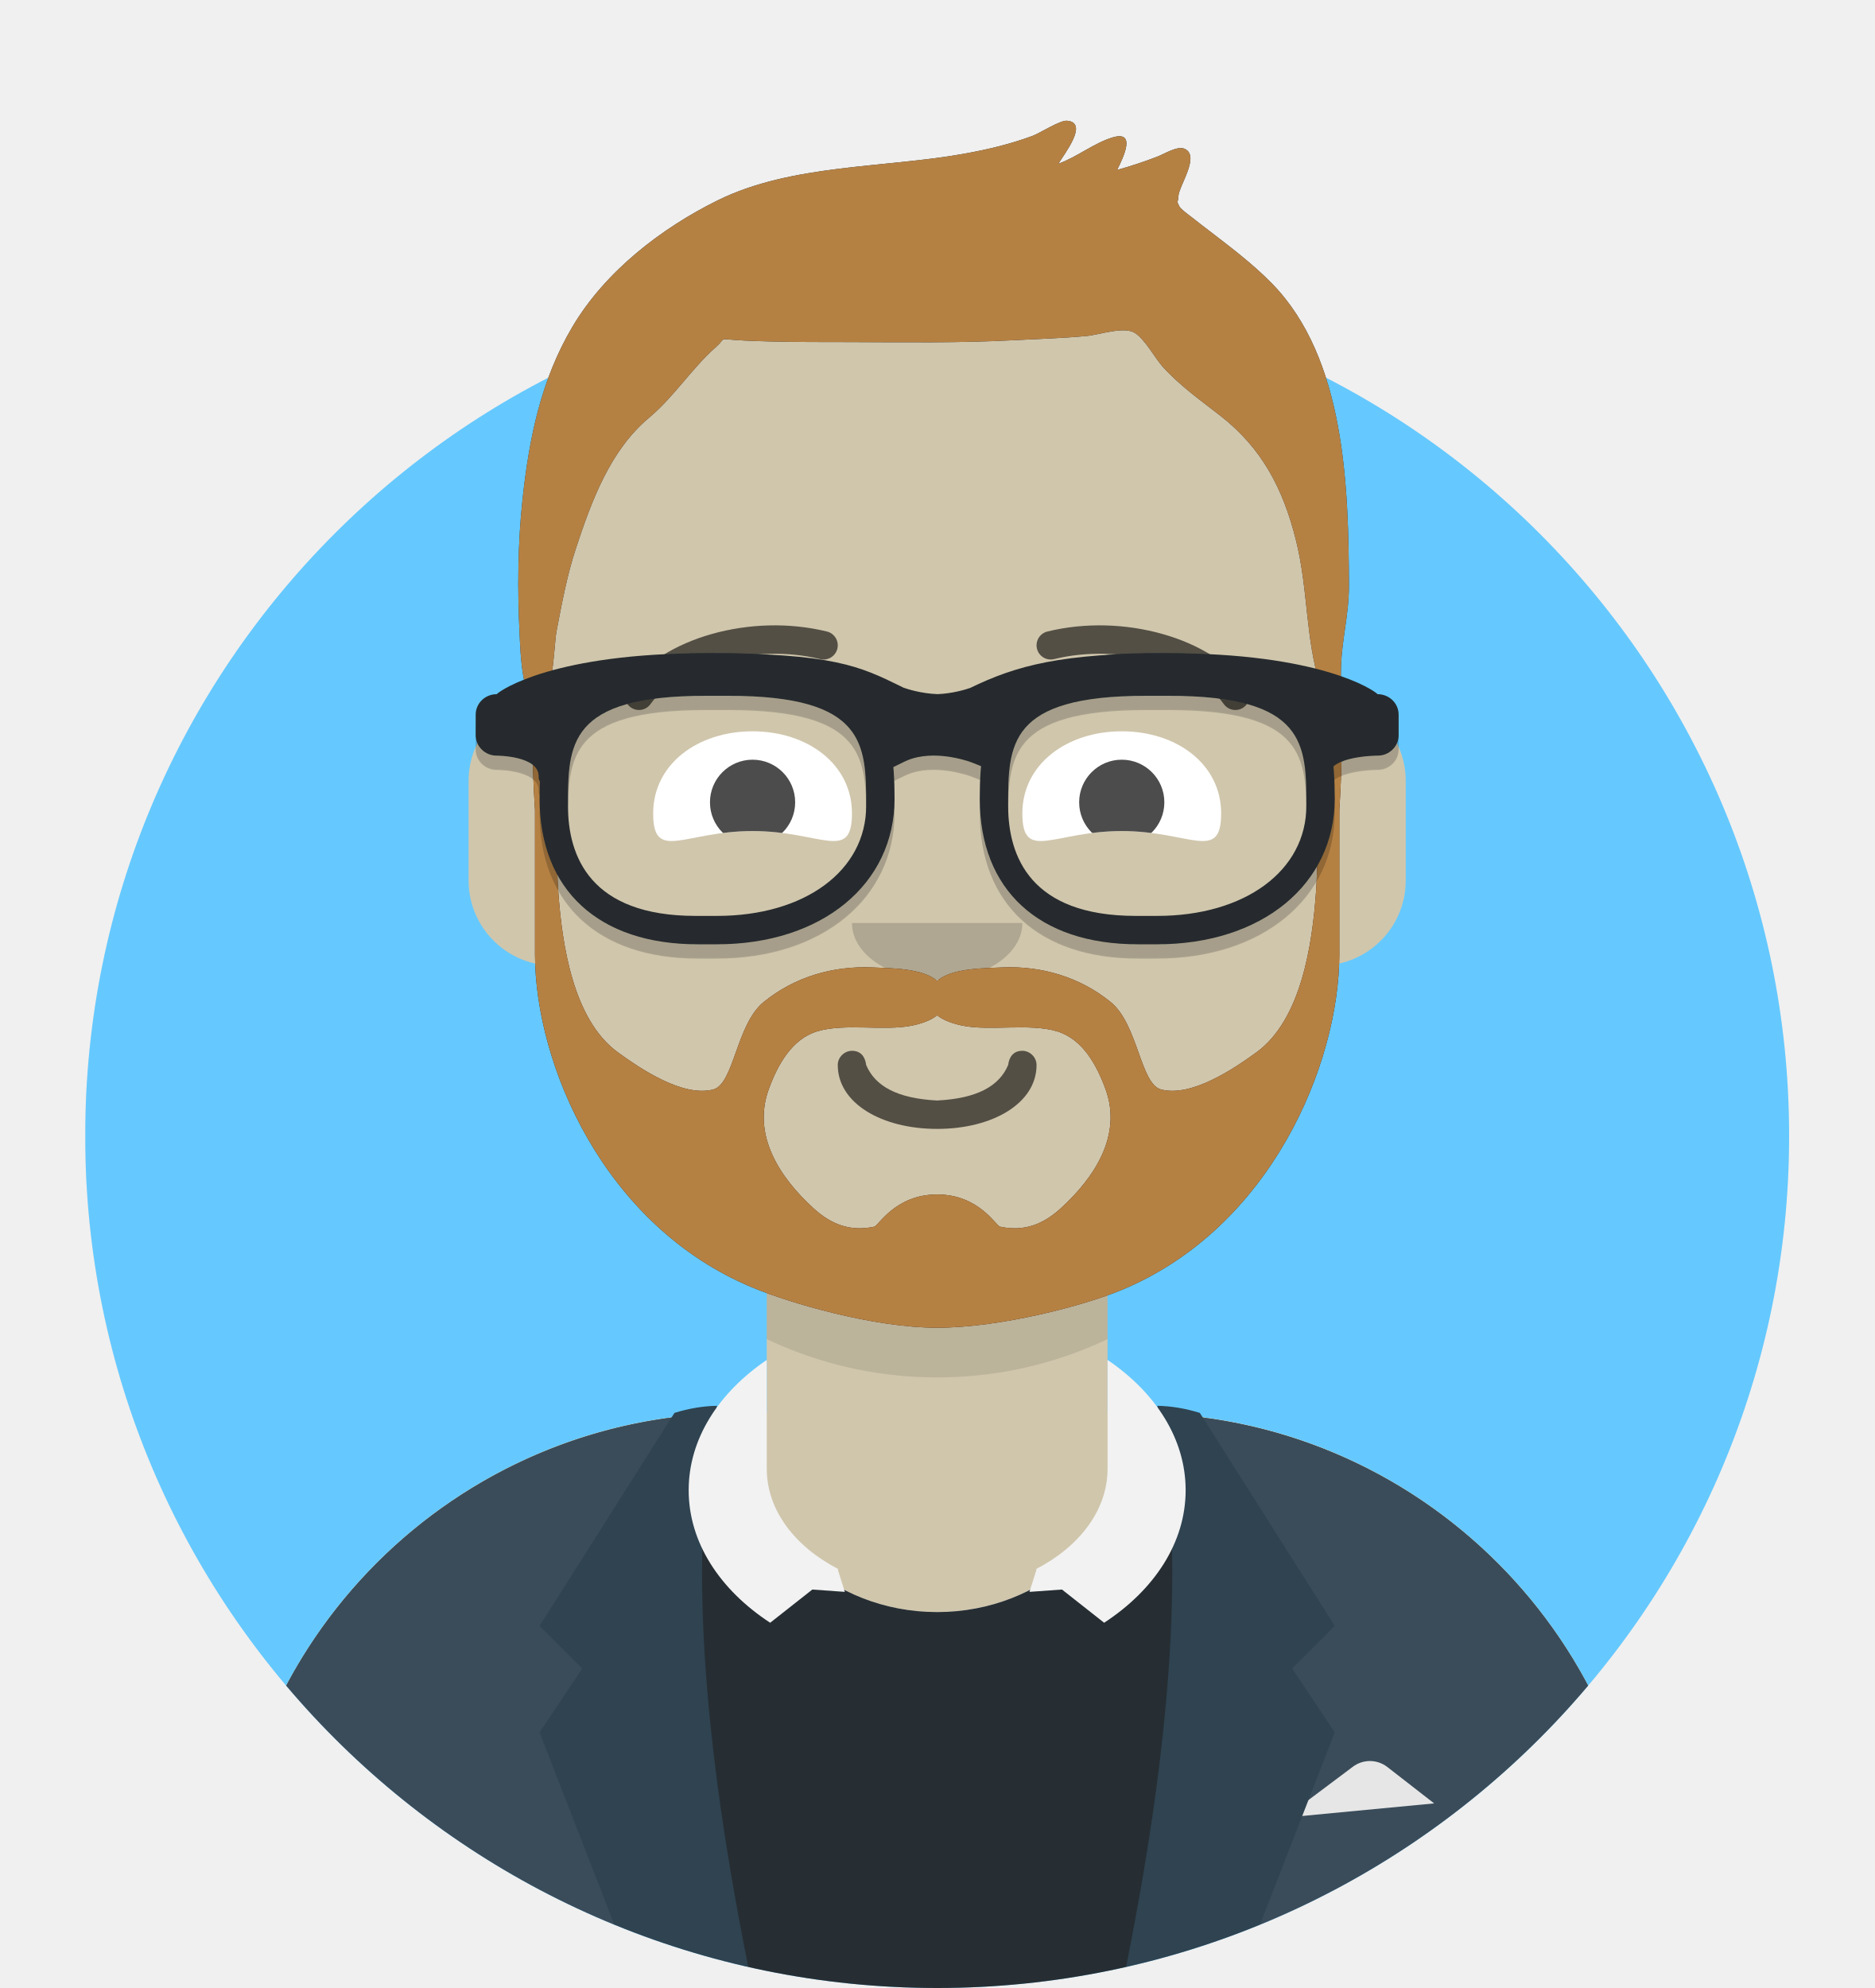
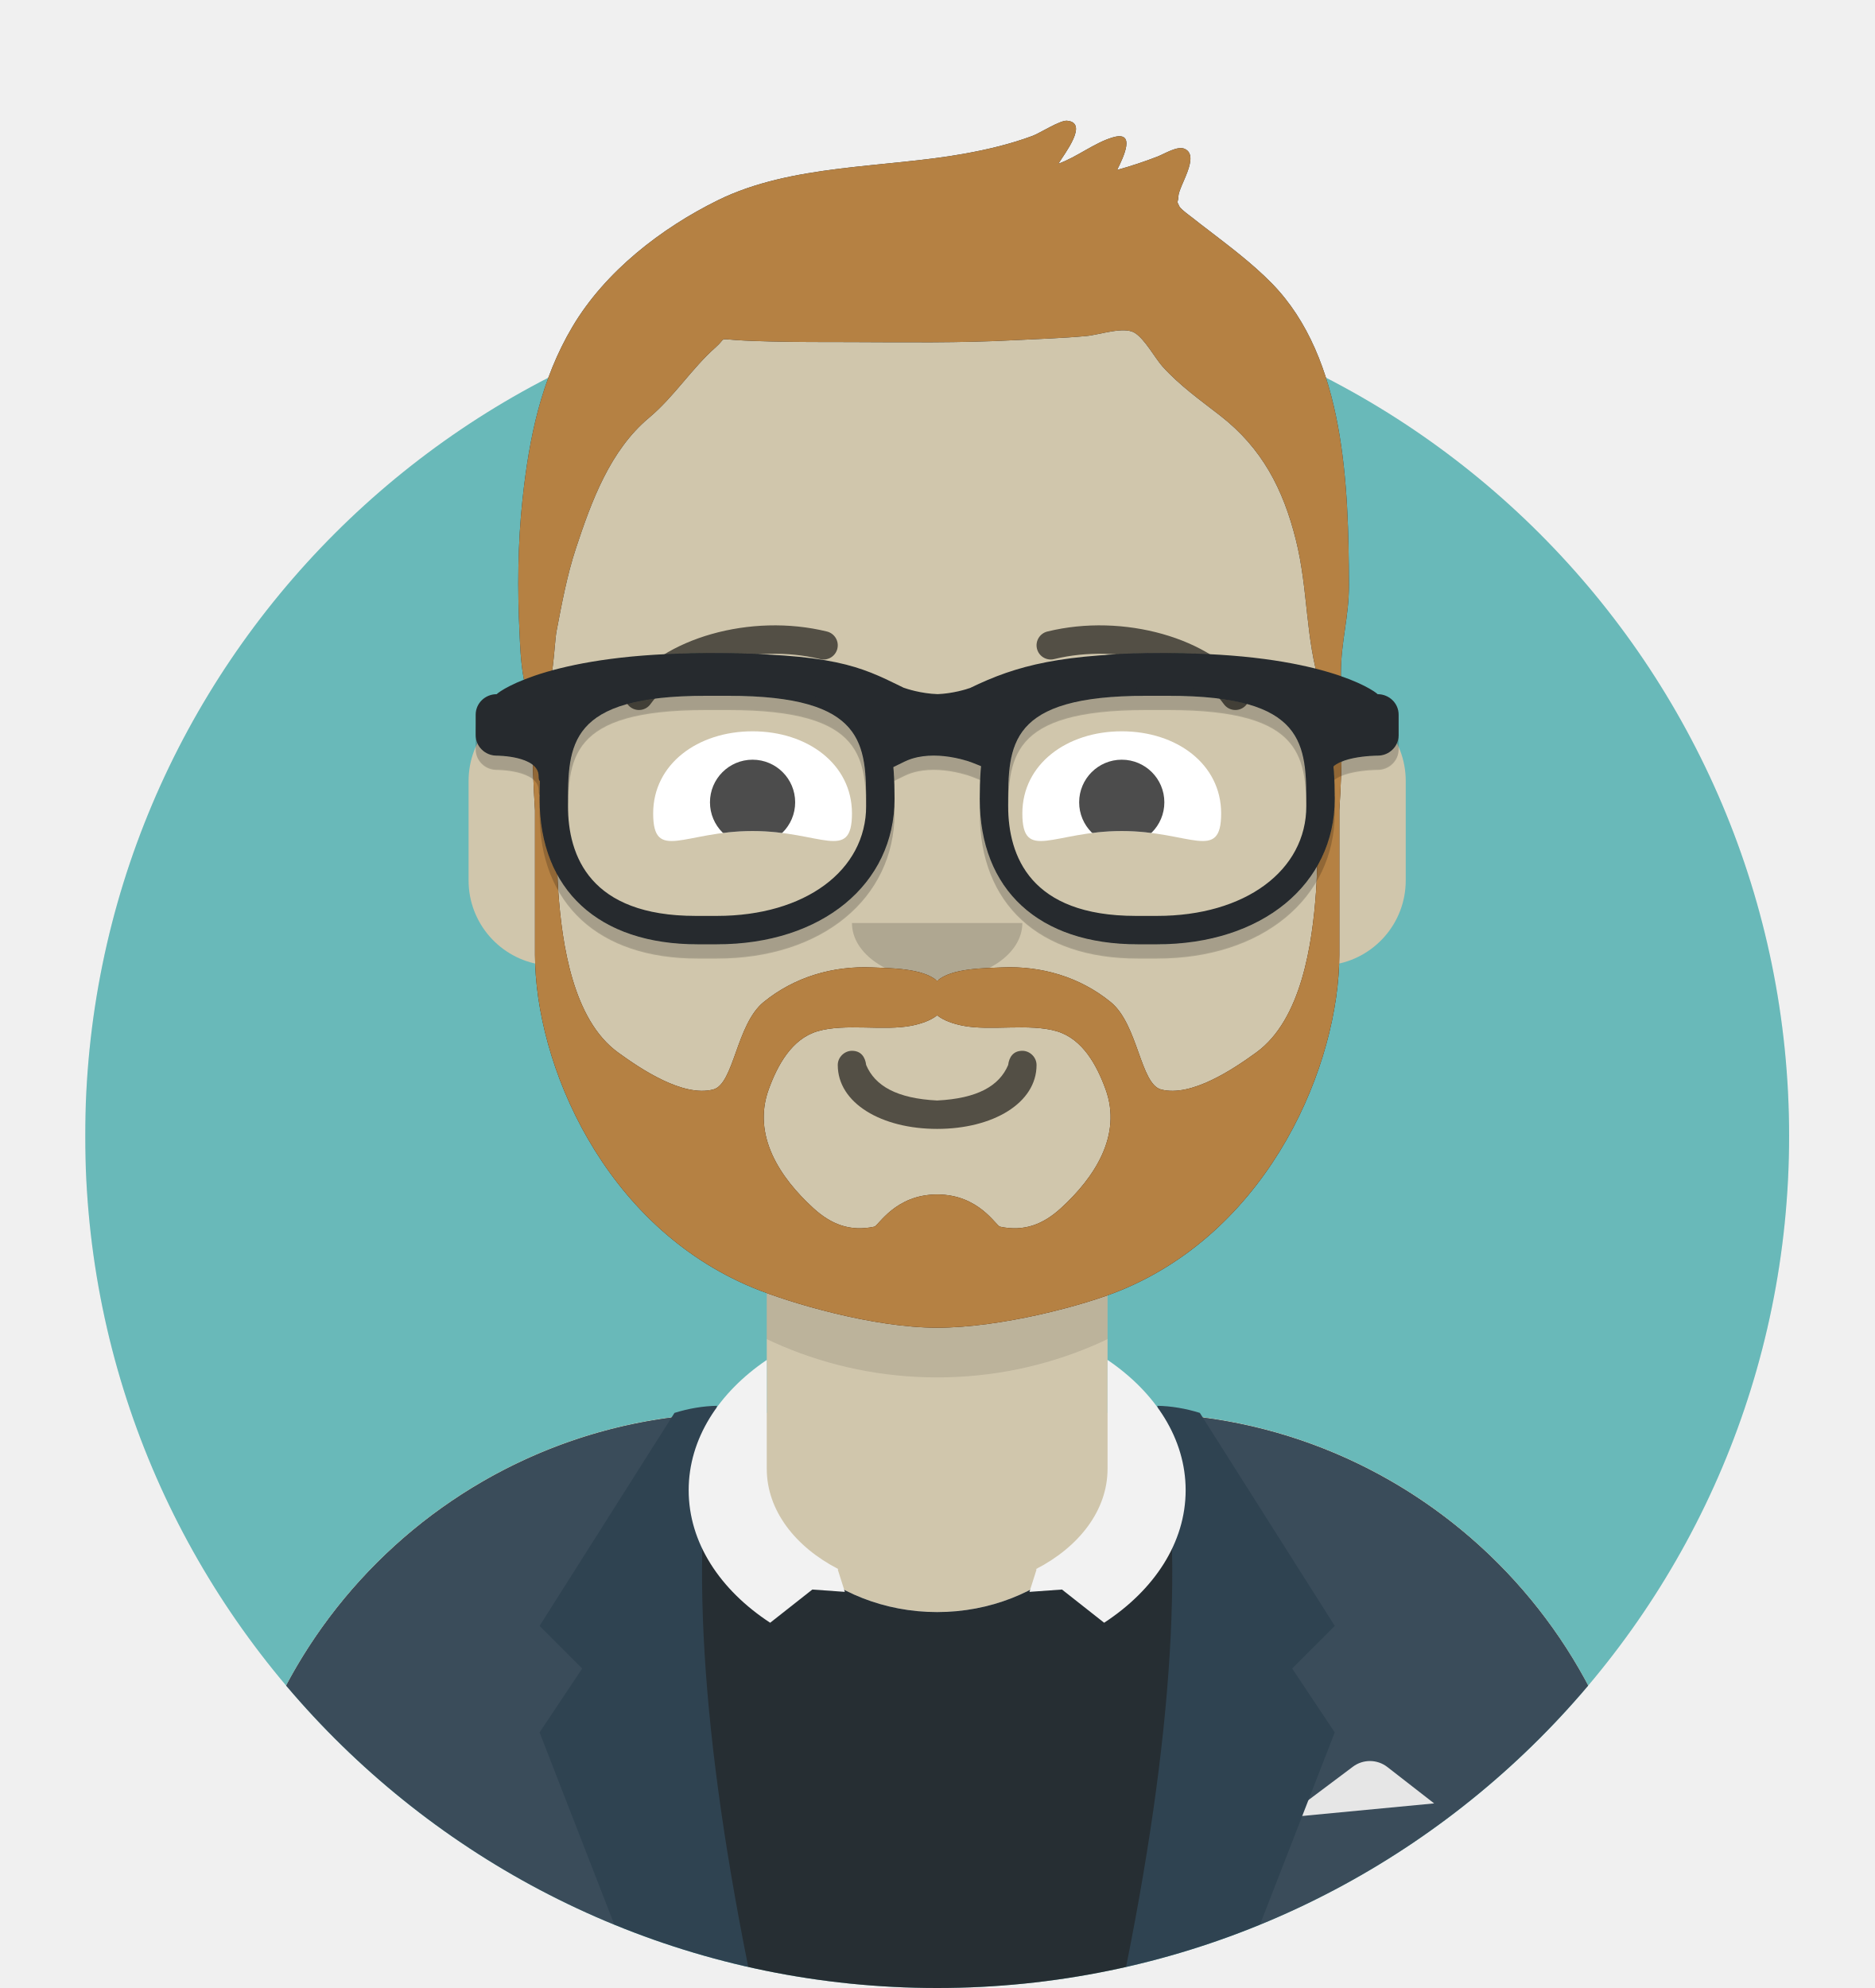
<svg xmlns="http://www.w3.org/2000/svg" xmlns:xlink="http://www.w3.org/1999/xlink" width="264px" height="280px" viewBox="0 0 264 280" version="1.1" data-reactroot="">
  <defs>
    <circle id="path-1" cx="120" cy="120" r="120" />
    <path d="M12,160 C12,226.274 65.726,280 132,280 C198.274,280 252,226.274 252,160 L264,160 L264,-1.42108547e-14 L-3.19744231e-14,-1.42108547e-14 L-3.19744231e-14,160 L12,160 Z" id="path-3" />
    <path d="M124,144.611 L124,163 L128,163 L128,163 C167.765,163 200,195.235 200,235 L200,244 L0,244 L0,235 C-4.86974701e-15,195.235 32.235,163 72,163 L72,163 L76,163 L76,144.611 C58.763,136.422 46.372,119.687 44.305,99.881 C38.48,99.058 34,94.052 34,88 L34,74 C34,68.054 38.325,63.118 44,62.166 L44,56 L44,56 C44,25.072 69.072,5.68137151e-15 100,0 L100,0 L100,0 C130.928,-5.68137151e-15 156,25.072 156,56 L156,62.166 C161.675,63.118 166,68.054 166,74 L166,88 C166,94.052 161.52,99.058 155.695,99.881 C153.628,119.687 141.237,136.422 124,144.611 Z" id="path-5" />
  </defs>
  <g id="Avataaar" stroke="none" stroke-width="1" fill="none" fill-rule="evenodd">
    <g transform="translate(-825, -1100)" id="Avataaar/Circle">
      <g transform="translate(825, 1100)">
        <g id="Circle" stroke-width="1" fill-rule="evenodd" transform="translate(12, 40)">
          <mask id="mask-2" fill="white">
            <use xlink:href="#path-1" />
          </mask>
          <use id="Circle-Background" fill="#E6E6E6" xlink:href="#path-1" />
-           <g id="Color/Palette/Blue-01" mask="url(#mask-2)" fill="#65C9FF">
+           <g id="Color/Palette/Blue-01" mask="url(#mask-2)" fill="#69b9b9">
            <rect id="🖍Color" x="0" y="0" width="240" height="240" />
          </g>
        </g>
        <mask id="mask-4" fill="white">
          <use xlink:href="#path-3" />
        </mask>
        <g id="Mask" />
        <g id="Avataaar" stroke-width="1" fill-rule="evenodd" mask="url(#mask-4)">
          <g id="Body" transform="translate(32, 36)">
            <mask id="mask-6" fill="white">
              <use xlink:href="#path-5" />
            </mask>
            <use fill="#D0C6AC" xlink:href="#path-5" />
            <path d="M156,79 L156,102 C156,132.928 130.928,158 100,158 C69.072,158 44,132.928 44,102 L44,79 L44,94 C44,124.928 69.072,150 100,150 C130.928,150 156,124.928 156,94 L156,79 Z" id="Neck-Shadow" fill-opacity="0.1" fill="#000000" mask="url(#mask-6)" />
          </g>
          <g id="Clothing/Blazer-+-Sweater" transform="translate(0, 170)">
            <defs>
              <path d="M105.192,29.052 L104,29.052 L104,29.052 C64.235,29.052 32,61.287 32,101.052 L32,110 L232,110 L232,101.052 C232,61.287 199.765,29.052 160,29.052 L160,29.052 L158.808,29.052 C158.935,30.035 159,31.036 159,32.052 C159,45.859 146.912,57.052 132,57.052 C117.088,57.052 105,45.859 105,32.052 C105,31.036 105.065,30.035 105.192,29.052 Z" id="react-path-221469" />
            </defs>
            <mask id="react-mask-221470" fill="white">
              <use xlink:href="#react-path-221469" />
            </mask>
            <use id="Clothes" fill="#E6E6E6" fill-rule="evenodd" xlink:href="#react-path-221469" />
            <g id="Color/Palette/Black" mask="url(#react-mask-221470)" fill-rule="evenodd" fill="#262E33">
              <rect id="🖍Color" x="0" y="0" width="264" height="110" />
            </g>
            <g id="Blazer" stroke-width="1" fill-rule="evenodd" transform="translate(32, 28)">
              <path d="M68.785,1.122 C30.512,2.804 1.24427139e-14,34.365 0,73.052 L0,82 L69.362,82 C65.961,69.92 64,55.709 64,40.5 C64,26.173 65.74,12.731 68.785,1.122 Z M131.638,82 L200,82 L200,73.052 C200,34.707 170.025,3.363 132.229,1.174 C135.265,12.771 137,26.194 137,40.5 C137,55.709 135.039,69.92 131.638,82 Z" id="Saco" fill="#3A4C5A" />
              <path d="M149,58 L158.556,50.833 L158.556,50.833 C159.999,49.751 161.988,49.768 163.412,50.876 L170,56 L149,58 Z" id="Pocket-hanky" fill="#E6E6E6" />
              <path d="M69,1.13686838e-13 C65,19.333 66.667,46.667 74,82 L58,82 L44,46 L50,37 L44,31 L63,1 C65.028,0.369 67.028,0.036 69,1.13686838e-13 Z" id="Wing" fill="#2F4351" />
              <path d="M151,1.13686838e-13 C147,19.333 148.667,46.667 156,82 L140,82 L126,46 L132,37 L126,31 L145,1 C147.028,0.369 149.028,0.036 151,1.13686838e-13 Z" id="Wing" fill="#2F4351" transform="translate(141, 41) scale(-1, 1) translate(-141, -41) " />
            </g>
            <path d="M156,21.539 C162.772,26.136 167,32.656 167,39.888 C167,47.289 162.572,53.945 155.52,58.556 L149.579,53.876 L145,54.208 L146,51.057 L145.922,50.996 C152.022,47.853 156,42.7 156,36.877 L156,21.539 Z M108,21.539 C101.228,26.136 97,32.656 97,39.888 C97,47.289 101.428,53.945 108.48,58.556 L114.421,53.876 L119,54.208 L118,51.057 L118.078,50.996 C111.978,47.853 108,42.7 108,36.877 L108,21.539 Z" id="Collar" fill="#F2F2F2" fill-rule="evenodd" />
          </g>
          <g id="Face" transform="translate(76, 82)" fill="#000000">
            <g id="Mouth/Twinkle" transform="translate(2, 52)" fill-opacity="0.6" fill-rule="nonzero" fill="#000000">
              <path d="M40,16 C40,21.372 46.158,25 54,25 C61.842,25 68,21.372 68,16 C68,14.895 67.05,14 66,14 C64.707,14 64.13,14.905 64,16 C62.758,18.938 59.683,20.716 54,21 C48.317,20.716 45.242,18.938 44,16 C43.87,14.905 43.293,14 42,14 C40.95,14 40,14.895 40,16 Z" id="Mouth" />
            </g>
            <g id="Nose/Default" transform="translate(28, 40)" fill-opacity="0.16">
              <path d="M16,8 C16,12.418 21.373,16 28,16 L28,16 C34.627,16 40,12.418 40,8" id="Nose" />
            </g>
            <g id="Eyes/Squint-😊" transform="translate(0, 8)">
              <defs>
                <path d="M14,14.048 C23.61,14.048 28,18.499 28,11.562 C28,4.624 21.732,0 14,0 C6.268,0 0,4.624 0,11.562 C0,18.499 4.39,14.048 14,14.048 Z" id="react-path-221471" />
                <path d="M14,14.048 C23.61,14.048 28,18.499 28,11.562 C28,4.624 21.732,0 14,0 C6.268,0 0,4.624 0,11.562 C0,18.499 4.39,14.048 14,14.048 Z" id="react-path-221472" />
              </defs>
              <g id="Eye" transform="translate(16, 13)">
                <mask id="react-mask-221473" fill="white">
                  <use xlink:href="#react-path-221471" />
                </mask>
                <use id="The-white-stuff" fill="#FFFFFF" xlink:href="#react-path-221471" />
                <circle fill-opacity="0.7" fill="#000000" mask="url(#react-mask-221473)" cx="14" cy="10" r="6" />
              </g>
              <g id="Eye" transform="translate(68, 13)">
                <mask id="react-mask-221474" fill="white">
                  <use xlink:href="#react-path-221472" />
                </mask>
                <use id="Eyeball-Mask" fill="#FFFFFF" xlink:href="#react-path-221472" />
                <circle fill-opacity="0.7" fill="#000000" mask="url(#react-mask-221474)" cx="14" cy="10" r="6" />
              </g>
            </g>
            <g id="Eyebrow/Outline/Default" fill-opacity="0.6">
              <g id="I-Browse" transform="translate(12, 6)">
                <path d="M3.63,11.159 C7.545,5.65 18.278,2.561 27.523,4.831 C28.596,5.095 29.679,4.439 29.942,3.366 C30.206,2.293 29.55,1.21 28.477,0.947 C17.74,-1.69 5.312,1.887 0.37,8.841 C-0.27,9.742 -0.059,10.99 0.841,11.63 C1.742,12.27 2.99,12.059 3.63,11.159 Z" id="Eyebrow" fill-rule="nonzero" />
                <path d="M61.63,11.159 C65.545,5.65 76.278,2.561 85.523,4.831 C86.596,5.095 87.679,4.439 87.942,3.366 C88.206,2.293 87.55,1.21 86.477,0.947 C75.74,-1.69 63.312,1.887 58.37,8.841 C57.73,9.742 57.941,10.99 58.841,11.63 C59.742,12.27 60.99,12.059 61.63,11.159 Z" id="Eyebrow" fill-rule="nonzero" transform="translate(73.00015, 6.039198) scale(-1, 1) translate(-73.00015, -6.039198) " />
              </g>
            </g>
          </g>
          <g id="Top" stroke-width="1" fill-rule="evenodd">
            <defs>
              <rect id="react-path-221479" x="0" y="0" width="264" height="280" />
              <path d="M180.15,39.92 C177.39,37.1 174.186,34.707 171.069,32.307 C170.382,31.777 169.683,31.261 169.011,30.712 C168.858,30.587 167.292,29.466 167.105,29.053 C166.654,28.06 166.915,28.833 166.977,27.649 C167.056,26.151 170.111,21.919 167.831,20.949 C166.828,20.522 165.04,21.658 164.078,22.033 C162.196,22.767 160.292,23.393 158.347,23.933 C159.279,22.076 161.055,18.359 157.716,19.354 C155.114,20.129 152.69,22.122 150.076,23.059 C150.941,21.642 154.4,17.248 151.274,17.002 C150.302,16.926 147.471,18.75 146.424,19.14 C143.287,20.305 140.083,21.059 136.79,21.653 C125.592,23.671 112.497,23.095 102.137,28.193 C94.149,32.124 86.263,38.222 81.648,45.988 C77.201,53.473 75.538,61.664 74.607,70.241 C73.924,76.536 73.868,83.043 74.188,89.36 C74.292,91.43 74.525,100.971 77.532,98.081 C79.03,96.642 79.019,90.828 79.396,88.86 C80.147,84.945 80.87,81.013 82.122,77.223 C84.328,70.544 86.931,63.43 92.427,58.83 C95.954,55.878 98.431,51.889 101.806,48.911 C103.322,47.574 102.165,47.713 104.603,47.889 C106.241,48.006 107.885,48.051 109.526,48.094 C113.322,48.193 117.124,48.168 120.921,48.181 C128.568,48.209 136.179,48.317 143.819,47.916 C147.214,47.739 150.618,47.642 154.004,47.328 C155.895,47.153 159.251,45.941 160.808,46.867 C162.233,47.714 163.713,50.482 164.736,51.615 C167.154,54.294 170.036,56.339 172.862,58.535 C178.757,63.115 181.732,68.867 183.523,76.023 C185.306,83.153 184.806,89.768 187.013,96.785 C187.402,98.018 188.429,100.145 189.695,98.239 C189.93,97.885 189.87,95.939 189.87,94.819 C189.87,90.3 191.014,86.908 191,82.359 C190.944,68.527 190.496,50.491 180.15,39.92 Z" id="react-path-221478" />
              <filter x="-0.8%" y="-2.0%" width="101.5%" height="108.0%" filterUnits="objectBoundingBox" id="react-filter-221475">
                <feOffset dx="0" dy="2" in="SourceAlpha" result="shadowOffsetOuter1" />
                <feColorMatrix values="0 0 0 0 0   0 0 0 0 0   0 0 0 0 0  0 0 0 0.16 0" type="matrix" in="shadowOffsetOuter1" result="shadowMatrixOuter1" />
                <feMerge>
                  <feMergeNode in="shadowMatrixOuter1" />
                  <feMergeNode in="SourceGraphic" />
                </feMerge>
              </filter>
            </defs>
            <mask id="react-mask-221477" fill="white">
              <use xlink:href="#react-path-221479" />
            </mask>
            <g id="Mask" />
            <g id="Top/Short-Hair/Short-Flat" mask="url(#react-mask-221477)">
              <g transform="translate(-1, 0)">
                <g id="Facial-Hair/Beard-Light" transform="translate(49, 72)">
                  <defs>
                    <path d="M101.428,98.169 C98.915,100.463 96.237,101.494 92.853,100.773 C92.271,100.649 89.896,96.235 84,96.235 C78.103,96.235 75.729,100.649 75.147,100.773 C71.762,101.494 69.085,100.463 66.571,98.169 C61.846,93.856 57.917,87.908 60.278,81.419 C61.508,78.037 63.51,74.324 67.151,73.246 C71.038,72.096 76.497,73.244 80.415,72.458 C81.684,72.204 83.071,71.751 84,71 C84.929,71.751 86.316,72.204 87.585,72.458 C91.503,73.244 96.961,72.096 100.849,73.246 C104.49,74.324 106.491,78.037 107.722,81.419 C110.083,87.908 106.154,93.856 101.428,98.169 M140.081,26 C136.671,34.4 137.988,44.858 137.357,53.676 C136.844,60.843 135.337,71.586 128.973,76.215 C125.718,78.582 119.794,82.56 115.542,81.45 C112.615,80.686 112.302,72.29 108.455,69.147 C104.092,65.582 98.643,64.016 93.149,64.258 C90.779,64.362 85.984,64.337 84,66.16 C82.016,64.337 77.222,64.362 74.851,64.258 C69.357,64.016 63.908,65.582 59.545,69.147 C55.698,72.29 55.386,80.686 52.458,81.45 C48.206,82.56 42.282,78.582 39.027,76.215 C32.662,71.586 31.156,60.843 30.643,53.676 C30.012,44.858 31.329,34.4 27.919,26 C26.26,26 27.354,42.129 27.354,42.129 L27.354,62.485 C27.386,77.773 36.935,100.655 58.108,109.393 C63.286,111.53 75.015,115 84,115 C92.985,115 104.714,111.86 109.892,109.723 C131.065,100.986 140.614,77.773 140.646,62.485 L140.646,42.129 C140.646,42.129 141.74,26 140.081,26" id="react-path-221481" />
                  </defs>
                  <mask id="react-mask-221480" fill="white">
                    <use xlink:href="#react-path-221481" />
                  </mask>
                  <use id="Lite-Beard" fill="#331B0C" fill-rule="evenodd" xlink:href="#react-path-221481" />
                  <g id="Color/Hair/Brown" mask="url(#react-mask-221480)" fill="#B58143">
                    <g transform="translate(-32, 0)" id="Color">
                      <rect x="0" y="0" width="264" height="244" />
                    </g>
                  </g>
                </g>
                <mask id="react-mask-221476" fill="white">
                  <use xlink:href="#react-path-221478" />
                </mask>
                <use id="Short-Hair" stroke="none" fill="#1F3140" fill-rule="evenodd" xlink:href="#react-path-221478" />
                <g id="Skin/👶🏽-03-Brown" mask="url(#react-mask-221476)" fill="#B58143">
                  <g transform="translate(0, 0) " id="Color">
                    <rect x="0" y="0" width="264" height="280" />
                  </g>
                </g>
                <g id="Top/_Resources/Prescription-02" fill="none" transform="translate(62, 85)" stroke-width="1">
                  <defs>
                    <filter x="-0.8%" y="-2.4%" width="101.5%" height="109.8%" filterUnits="objectBoundingBox" id="react-filter-221482">
                      <feOffset dx="0" dy="2" in="SourceAlpha" result="shadowOffsetOuter1" />
                      <feColorMatrix values="0 0 0 0 0   0 0 0 0 0   0 0 0 0 0  0 0 0 0.2 0" type="matrix" in="shadowOffsetOuter1" result="shadowMatrixOuter1" />
                      <feMerge>
                        <feMergeNode in="shadowMatrixOuter1" />
                        <feMergeNode in="SourceGraphic" />
                      </feMerge>
                    </filter>
                  </defs>
                  <g id="Wayfarers" filter="url(#react-filter-221482)" transform="translate(6, 7)" fill="#252C2F">
                    <path d="M34,41 L31.242,41 C17.315,41 9,33.336 9,20.5 C9,10.127 10.817,0 32.53,0 L35.47,0 C57.183,0 59,10.127 59,20.5 C59,32.569 48.721,41 34,41 Z M32.385,6 C13,6 13,12.841 13,21.502 C13,28.572 16.116,37 30.971,37 L34,37 C46.365,37 55,30.627 55,21.502 C55,12.841 55,6 35.615,6 L32.385,6 Z" id="Left" fill-rule="nonzero" />
                    <path d="M96,41 L93.242,41 C79.315,41 71,33.336 71,20.5 C71,10.127 72.817,0 94.53,0 L97.47,0 C119.183,0 121,10.127 121,20.5 C121,32.569 110.721,41 96,41 Z M94.385,6 C75,6 75,12.841 75,21.502 C75,28.572 78.119,37 92.971,37 L96,37 C108.365,37 117,30.627 117,21.502 C117,12.841 117,6 97.615,6 L94.385,6 Z" id="Right" fill-rule="nonzero" />
                    <path d="M2.955,5.772 C3.646,5.096 11.21,0 32.5,0 C50.351,0 54.13,1.853 59.85,4.652 L60.269,4.859 C60.667,4.999 62.7,5.69 65.079,5.766 C67.246,5.673 69.1,5.085 69.642,4.897 C76.17,1.722 82.561,0 97.5,0 C118.79,0 126.354,5.096 127.045,5.772 C128.679,5.772 130,7.062 130,8.657 L130,11.543 C130,13.139 128.679,14.429 127.045,14.429 C127.045,14.429 120.144,14.429 120.144,17.315 C120.144,20.2 118.182,13.139 118.182,11.543 L118.182,8.732 C114.579,7.353 108.128,4.786 97.5,4.786 C85.658,4.786 79.761,6.886 74.702,8.971 L74.759,9.108 L74.756,11.094 L72.539,16.444 L69.8,15.361 C69.556,15.264 69.028,15.09 68.296,14.91 C66.256,14.407 64.159,14.254 62.304,14.634 C61.624,14.774 60.992,14.984 60.413,15.267 L57.77,16.558 L55.127,11.396 L55.244,9.102 L55.325,8.907 C50.962,6.874 46.939,4.786 32.5,4.786 C21.872,4.786 15.422,7.352 11.818,8.731 L11.818,11.543 C11.818,13.139 8.864,20.2 8.864,17.315 C8.864,14.429 2.955,14.429 2.955,14.429 C1.324,14.429 0,13.139 0,11.543 L0,8.657 C0,7.062 1.324,5.772 2.955,5.772 Z" id="Stuff" fill-rule="nonzero" />
                  </g>
                </g>
              </g>
            </g>
          </g>
        </g>
      </g>
    </g>
  </g>
</svg>
